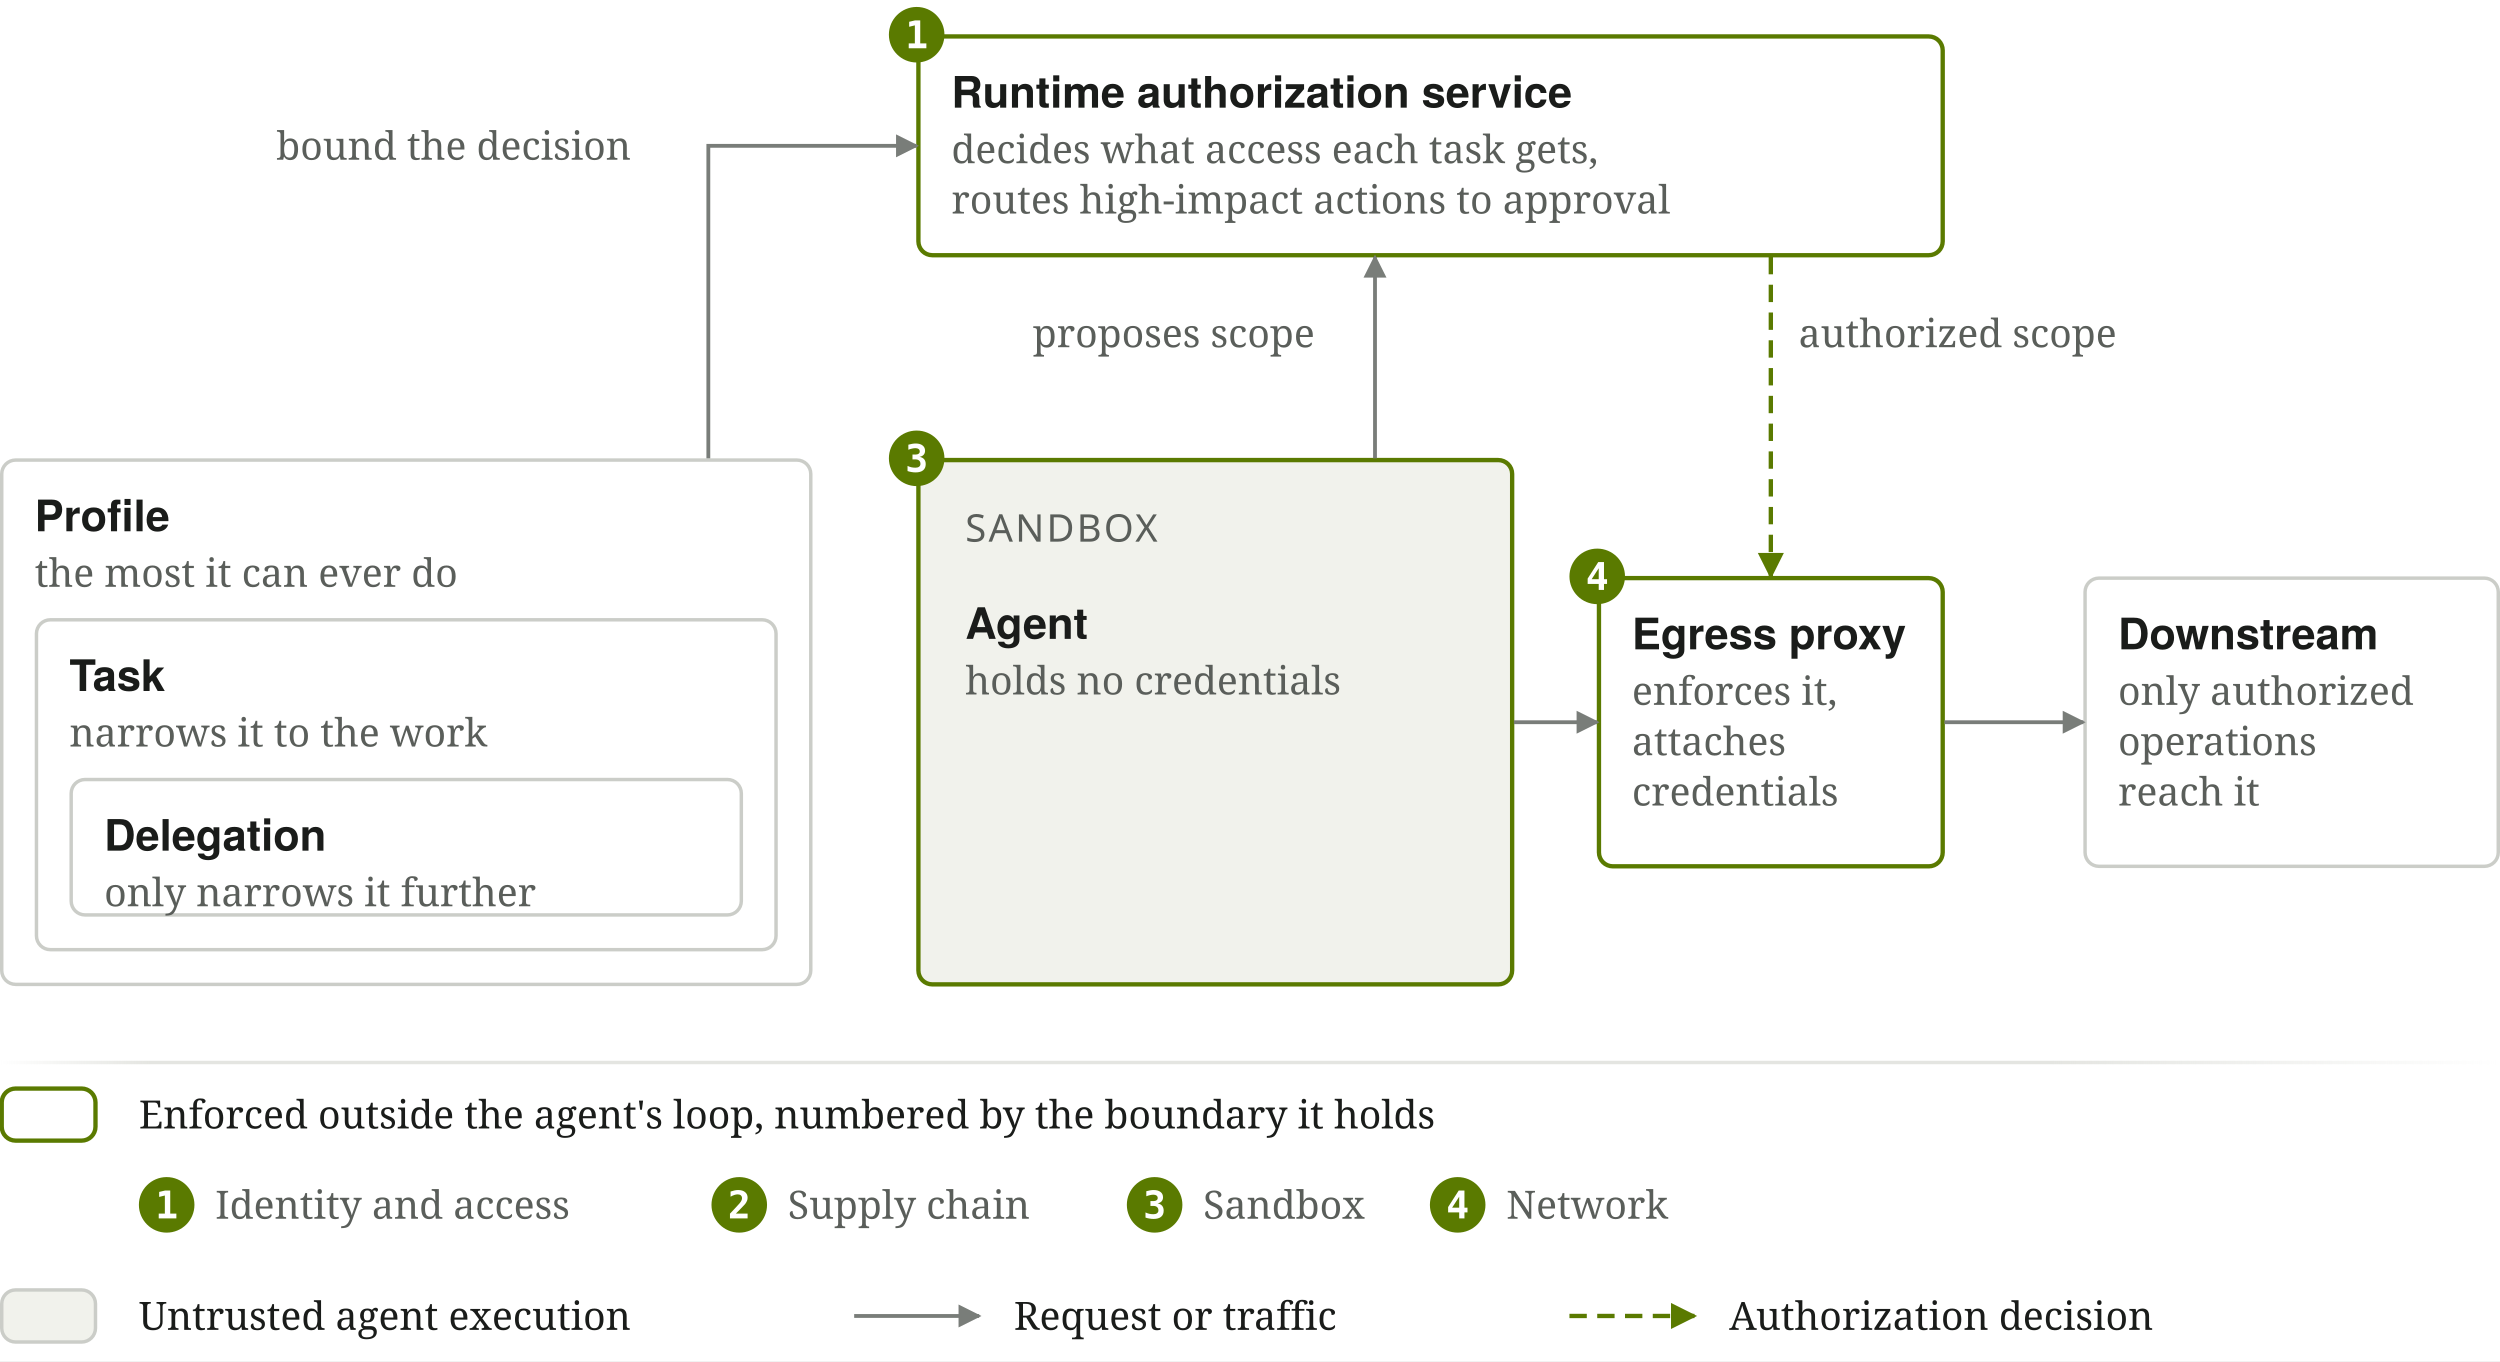
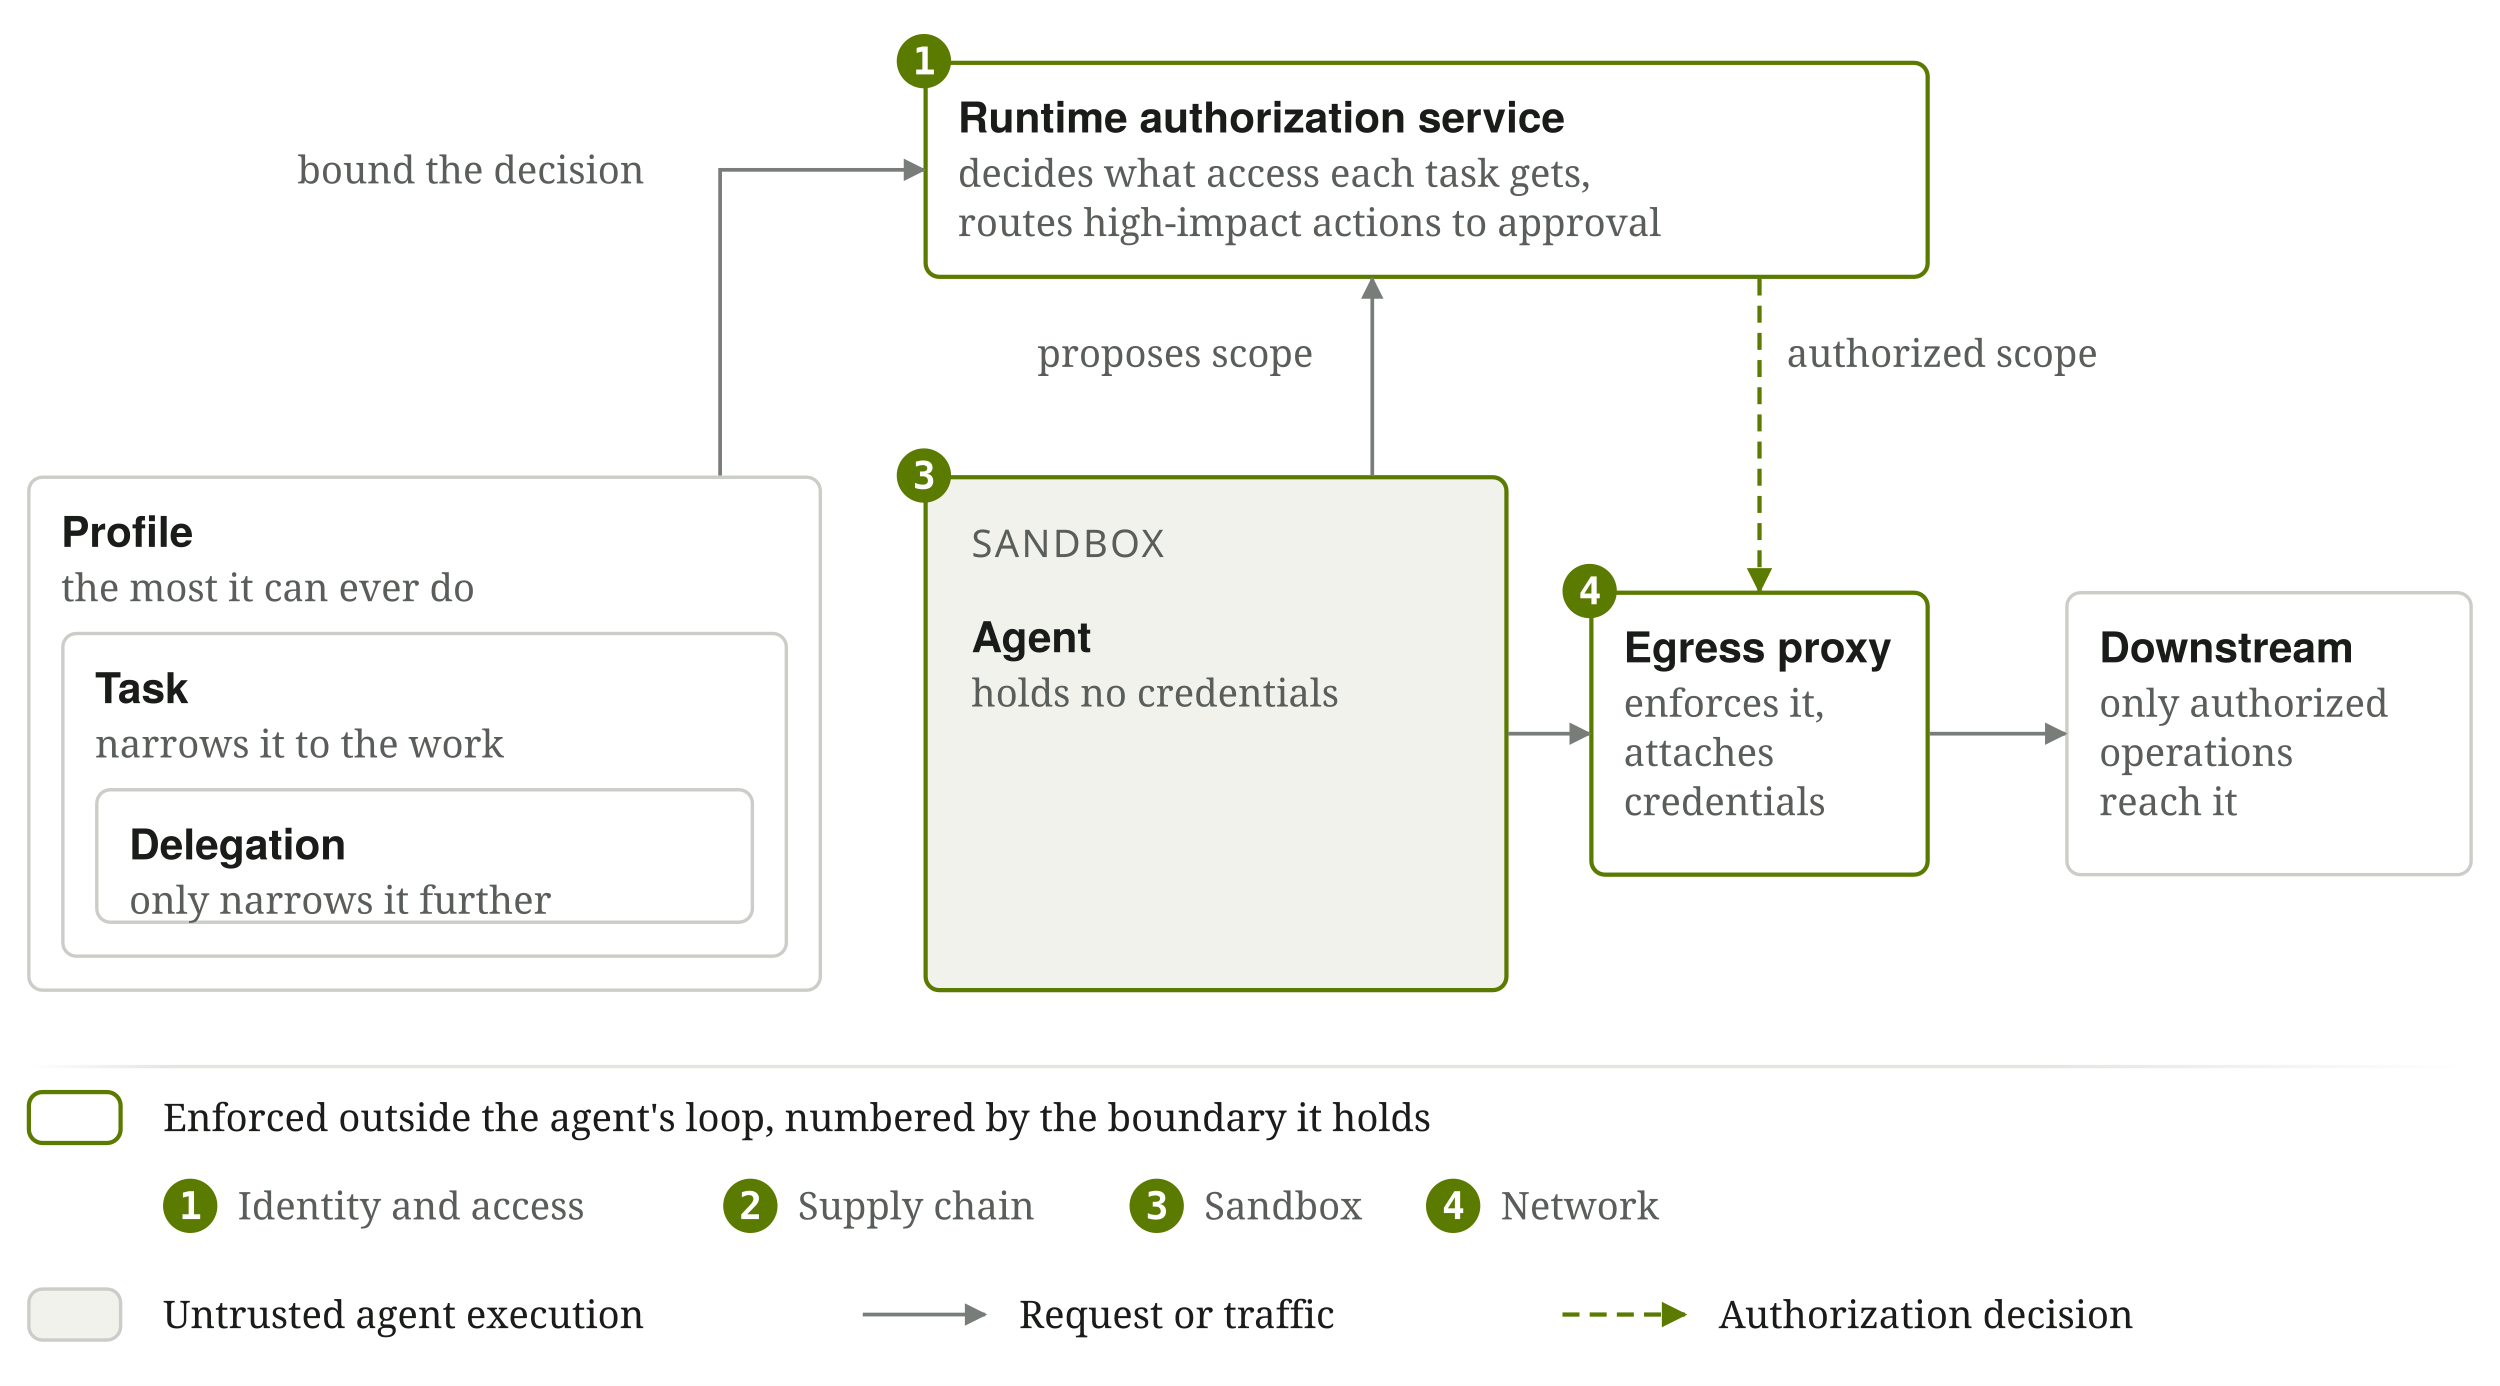
- <svg xmlns="http://www.w3.org/2000/svg" viewBox="0 0 720 392" width="720" height="392" role="img" aria-labelledby="sf2-t sf2-d">
-   <rect width="720" height="392" fill="#FFFFFF" />
+ <svg xmlns="http://www.w3.org/2000/svg" viewBox="0 0 736 408" width="736" height="408" role="img" aria-labelledby="sf2-t sf2-d">
+   <rect width="736" height="408" fill="#FFFFFF" />
  <defs>
    <marker id="sf2-a" viewBox="0 0 10 10" refX="9" refY="5" markerWidth="6" markerHeight="6" orient="auto-start-reverse">
      <path d="M0 0 L10 5 L0 10 z" fill="#797D79" />
    </marker>
    <marker id="sf2-g" viewBox="0 0 10 10" refX="9" refY="5" markerWidth="6" markerHeight="6" orient="auto-start-reverse">
      <path d="M0 0 L10 5 L0 10 z" fill="#5A7A00" />
    </marker>
    <marker id="sf2-s" viewBox="0 0 10 10" refX="9" refY="5" markerWidth="6" markerHeight="6" orient="auto-start-reverse">
      <path d="M0 0 L10 5 L0 10 z" fill="#5A5E5A" />
    </marker>
    <linearGradient id="fadeE4E5E10x720" gradientUnits="userSpaceOnUse" x1="0" y1="0" x2="720" y2="0">
      <stop offset="0" stop-color="#E4E5E1" stop-opacity="0" />
      <stop offset="0.06" stop-color="#E4E5E1" stop-opacity="1" />
      <stop offset="0.82" stop-color="#E4E5E1" stop-opacity="1" />
      <stop offset="1" stop-color="#E4E5E1" stop-opacity="0" />
    </linearGradient>
  </defs>
-   <rect x="264.5" y="10.5" width="295" height="63" rx="4" fill="none" stroke="#5A7A00" stroke-width="1.25" />
-   <circle cx="264" cy="10" r="8" fill="#5A7A00" />
-   <text x="260.7" y="13.9" font-family="'IBM Plex Mono',ui-monospace,'SF Mono',Menlo,Consolas,monospace" font-size="11" fill="#FFFFFF" font-weight="600">1</text>
-   <text x="274" y="31" font-family="Figtree,'Avenir Next','Helvetica Neue',sans-serif" font-size="12.5" fill="#1A1C1A" font-weight="600">Runtime authorization service</text>
-   <text x="274" y="47.0" font-family="'IBM Plex Serif',Charter,Georgia,serif" font-size="11.25" fill="#5A5E5A" font-weight="400">decides what access each task gets,</text>
-   <text x="274" y="61.5" font-family="'IBM Plex Serif',Charter,Georgia,serif" font-size="11.25" fill="#5A5E5A" font-weight="400">routes high-impact actions to approval</text>
-   <path d="M510 74 L510 166" fill="none" stroke="#5A7A00" stroke-width="1.25" stroke-dasharray="5 3" marker-end="url(#sf2-g)" />
-   <text x="518.0" y="100" font-family="'IBM Plex Serif',Charter,Georgia,serif" font-size="11.25" fill="#5A5E5A" font-weight="400">authorized scope</text>
-   <rect x="0.5" y="132.5" width="233" height="151" rx="4" fill="none" stroke="#CBCDC8" stroke-width="1" />
-   <text x="10" y="153" font-family="Figtree,'Avenir Next','Helvetica Neue',sans-serif" font-size="12.5" fill="#1A1C1A" font-weight="600">Profile</text>
-   <text x="10" y="169" font-family="'IBM Plex Serif',Charter,Georgia,serif" font-size="11.25" fill="#5A5E5A" font-weight="400">the most it can ever do</text>
-   <rect x="10.5" y="178.5" width="213" height="95" rx="4" fill="none" stroke="#CBCDC8" stroke-width="1" />
-   <text x="20" y="199" font-family="Figtree,'Avenir Next','Helvetica Neue',sans-serif" font-size="12.5" fill="#1A1C1A" font-weight="600">Task</text>
-   <text x="20" y="215" font-family="'IBM Plex Serif',Charter,Georgia,serif" font-size="11.25" fill="#5A5E5A" font-weight="400">narrows it to the work</text>
-   <rect x="20.5" y="224.5" width="193" height="39" rx="4" fill="none" stroke="#CBCDC8" stroke-width="1" />
-   <text x="30" y="245" font-family="Figtree,'Avenir Next','Helvetica Neue',sans-serif" font-size="12.5" fill="#1A1C1A" font-weight="600">Delegation</text>
-   <text x="30" y="261" font-family="'IBM Plex Serif',Charter,Georgia,serif" font-size="11.25" fill="#5A5E5A" font-weight="400">only narrows it further</text>
-   <path d="M204 132 L204 42 L264 42" fill="none" stroke="#797D79" stroke-width="1.1" marker-end="url(#sf2-a)" />
-   <text x="79.563" y="46.0" font-family="'IBM Plex Serif',Charter,Georgia,serif" font-size="11.25" fill="#5A5E5A" font-weight="400">bound the decision</text>
-   <rect x="264.5" y="132.5" width="171" height="151" rx="4" fill="#F1F2EC" stroke="#5A7A00" stroke-width="1.25" />
-   <circle cx="264" cy="132" r="8" fill="#5A7A00" />
-   <text x="260.7" y="135.9" font-family="'IBM Plex Mono',ui-monospace,'SF Mono',Menlo,Consolas,monospace" font-size="11" fill="#FFFFFF" font-weight="600">3</text>
-   <text x="278" y="156" font-family="'Chakra Petch','Avenir Next',sans-serif" font-size="11" fill="#5A5E5A" font-weight="500" letter-spacing="0.06em">SANDBOX</text>
-   <text x="278" y="184" font-family="Figtree,'Avenir Next','Helvetica Neue',sans-serif" font-size="12.5" fill="#1A1C1A" font-weight="600">Agent</text>
-   <text x="278" y="200" font-family="'IBM Plex Serif',Charter,Georgia,serif" font-size="11.25" fill="#5A5E5A" font-weight="400">holds no credentials</text>
-   <path d="M396 132 L396 74" fill="none" stroke="#797D79" stroke-width="1.1" marker-end="url(#sf2-a)" />
-   <text x="297.438" y="100" font-family="'IBM Plex Serif',Charter,Georgia,serif" font-size="11.25" fill="#5A5E5A" font-weight="400">proposes scope</text>
-   <rect x="460.5" y="166.5" width="99" height="83" rx="4" fill="none" stroke="#5A7A00" stroke-width="1.25" />
-   <circle cx="460" cy="166" r="8" fill="#5A7A00" />
-   <text x="456.7" y="169.9" font-family="'IBM Plex Mono',ui-monospace,'SF Mono',Menlo,Consolas,monospace" font-size="11" fill="#FFFFFF" font-weight="600">4</text>
-   <text x="470" y="187" font-family="Figtree,'Avenir Next','Helvetica Neue',sans-serif" font-size="12.5" fill="#1A1C1A" font-weight="600">Egress proxy</text>
-   <text x="470" y="203.0" font-family="'IBM Plex Serif',Charter,Georgia,serif" font-size="11.25" fill="#5A5E5A" font-weight="400">enforces it,</text>
-   <text x="470" y="217.5" font-family="'IBM Plex Serif',Charter,Georgia,serif" font-size="11.25" fill="#5A5E5A" font-weight="400">attaches</text>
-   <text x="470" y="232.0" font-family="'IBM Plex Serif',Charter,Georgia,serif" font-size="11.25" fill="#5A5E5A" font-weight="400">credentials</text>
-   <path d="M436 208 L460 208" fill="none" stroke="#797D79" stroke-width="1.1" marker-end="url(#sf2-a)" />
-   <rect x="600.5" y="166.5" width="119" height="83" rx="4" fill="none" stroke="#CBCDC8" stroke-width="1" />
-   <text x="610" y="187" font-family="Figtree,'Avenir Next','Helvetica Neue',sans-serif" font-size="12.5" fill="#1A1C1A" font-weight="600">Downstream</text>
-   <text x="610" y="203.0" font-family="'IBM Plex Serif',Charter,Georgia,serif" font-size="11.25" fill="#5A5E5A" font-weight="400">only authorized</text>
-   <text x="610" y="217.5" font-family="'IBM Plex Serif',Charter,Georgia,serif" font-size="11.25" fill="#5A5E5A" font-weight="400">operations</text>
-   <text x="610" y="232.0" font-family="'IBM Plex Serif',Charter,Georgia,serif" font-size="11.25" fill="#5A5E5A" font-weight="400">reach it</text>
-   <path d="M560 208 L600 208" fill="none" stroke="#797D79" stroke-width="1.1" marker-end="url(#sf2-a)" />
-   <line x1="0" y1="306" x2="720" y2="306" stroke="url(#fadeE4E5E10x720)" stroke-width="1" />
-   <rect x="0.5" y="313.5" width="27" height="15" rx="4" fill="none" stroke="#5A7A00" stroke-width="1.25" />
-   <text x="40" y="325" font-family="'IBM Plex Serif',Charter,Georgia,serif" font-size="11.25" fill="#1A1C1A" font-weight="400">Enforced outside the agent's loop, numbered by the boundary it holds</text>
-   <circle cx="48" cy="347" r="8" fill="#5A7A00" />
-   <text x="44.7" y="350.9" font-family="'IBM Plex Mono',ui-monospace,'SF Mono',Menlo,Consolas,monospace" font-size="11" fill="#FFFFFF" font-weight="600">1</text>
-   <text x="62" y="351" font-family="'IBM Plex Serif',Charter,Georgia,serif" font-size="11.25" fill="#5A5E5A" font-weight="400">Identity and access</text>
-   <circle cx="212.906" cy="347" r="8" fill="#5A7A00" />
-   <text x="209.606" y="350.9" font-family="'IBM Plex Mono',ui-monospace,'SF Mono',Menlo,Consolas,monospace" font-size="11" fill="#FFFFFF" font-weight="600">2</text>
-   <text x="226.906" y="351" font-family="'IBM Plex Serif',Charter,Georgia,serif" font-size="11.25" fill="#5A5E5A" font-weight="400">Supply chain</text>
-   <circle cx="332.531" cy="347" r="8" fill="#5A7A00" />
-   <text x="329.231" y="350.9" font-family="'IBM Plex Mono',ui-monospace,'SF Mono',Menlo,Consolas,monospace" font-size="11" fill="#FFFFFF" font-weight="600">3</text>
-   <text x="346.531" y="351" font-family="'IBM Plex Serif',Charter,Georgia,serif" font-size="11.25" fill="#5A5E5A" font-weight="400">Sandbox</text>
-   <circle cx="419.812" cy="347" r="8" fill="#5A7A00" />
-   <text x="416.512" y="350.9" font-family="'IBM Plex Mono',ui-monospace,'SF Mono',Menlo,Consolas,monospace" font-size="11" fill="#FFFFFF" font-weight="600">4</text>
-   <text x="433.812" y="351" font-family="'IBM Plex Serif',Charter,Georgia,serif" font-size="11.25" fill="#5A5E5A" font-weight="400">Network</text>
-   <rect x="0.5" y="371.5" width="27" height="15" rx="4" fill="#F1F2EC" stroke="#CBCDC8" stroke-width="1" />
-   <text x="40" y="383" font-family="'IBM Plex Serif',Charter,Georgia,serif" font-size="11.25" fill="#1A1C1A" font-weight="400">Untrusted agent execution</text>
-   <path d="M246 379 L282 379" fill="none" stroke="#797D79" stroke-width="1.1" marker-end="url(#sf2-a)" />
-   <text x="292" y="383" font-family="'IBM Plex Serif',Charter,Georgia,serif" font-size="11.25" fill="#1A1C1A" font-weight="400">Request or traffic</text>
-   <path d="M452 379 L488 379" fill="none" stroke="#5A7A00" stroke-width="1.25" stroke-dasharray="5 3" marker-end="url(#sf2-g)" />
-   <text x="498" y="383" font-family="'IBM Plex Serif',Charter,Georgia,serif" font-size="11.25" fill="#1A1C1A" font-weight="400">Authorization decision</text>
+   <g transform="translate(8 8)">
+     <rect x="264.5" y="10.5" width="295" height="63" rx="4" fill="none" stroke="#5A7A00" stroke-width="1.25" />
+     <circle cx="264" cy="10" r="8" fill="#5A7A00" />
+     <text x="260.7" y="13.9" font-family="'IBM Plex Mono',ui-monospace,'SF Mono',Menlo,Consolas,monospace" font-size="11.25" fill="#FFFFFF" font-weight="600">1</text>
+     <text x="274" y="31" font-family="Figtree,'Avenir Next','Helvetica Neue',sans-serif" font-size="12.5" fill="#1A1C1A" font-weight="600">Runtime authorization service</text>
+     <text x="274" y="47.0" font-family="'IBM Plex Serif',Charter,Georgia,serif" font-size="11.25" fill="#5A5E5A" font-weight="400">decides what access each task gets,</text>
+     <text x="274" y="61.5" font-family="'IBM Plex Serif',Charter,Georgia,serif" font-size="11.25" fill="#5A5E5A" font-weight="400">routes high-impact actions to approval</text>
+     <path d="M510 74 L510 166" fill="none" stroke="#5A7A00" stroke-width="1.25" stroke-dasharray="5 3" marker-end="url(#sf2-g)" />
+     <text x="518.0" y="100" font-family="'IBM Plex Serif',Charter,Georgia,serif" font-size="11.25" fill="#5A5E5A" font-weight="400">authorized scope</text>
+     <rect x="0.5" y="132.5" width="233" height="151" rx="4" fill="none" stroke="#CBCDC8" stroke-width="1" />
+     <text x="10" y="153" font-family="Figtree,'Avenir Next','Helvetica Neue',sans-serif" font-size="12.5" fill="#1A1C1A" font-weight="600">Profile</text>
+     <text x="10" y="169" font-family="'IBM Plex Serif',Charter,Georgia,serif" font-size="11.25" fill="#5A5E5A" font-weight="400">the most it can ever do</text>
+     <rect x="10.5" y="178.5" width="213" height="95" rx="4" fill="none" stroke="#CBCDC8" stroke-width="1" />
+     <text x="20" y="199" font-family="Figtree,'Avenir Next','Helvetica Neue',sans-serif" font-size="12.5" fill="#1A1C1A" font-weight="600">Task</text>
+     <text x="20" y="215" font-family="'IBM Plex Serif',Charter,Georgia,serif" font-size="11.25" fill="#5A5E5A" font-weight="400">narrows it to the work</text>
+     <rect x="20.5" y="224.5" width="193" height="39" rx="4" fill="none" stroke="#CBCDC8" stroke-width="1" />
+     <text x="30" y="245" font-family="Figtree,'Avenir Next','Helvetica Neue',sans-serif" font-size="12.5" fill="#1A1C1A" font-weight="600">Delegation</text>
+     <text x="30" y="261" font-family="'IBM Plex Serif',Charter,Georgia,serif" font-size="11.25" fill="#5A5E5A" font-weight="400">only narrows it further</text>
+     <path d="M204 132 L204 42 L264 42" fill="none" stroke="#797D79" stroke-width="1.1" marker-end="url(#sf2-a)" />
+     <text x="79.563" y="46.0" font-family="'IBM Plex Serif',Charter,Georgia,serif" font-size="11.25" fill="#5A5E5A" font-weight="400">bound the decision</text>
+     <rect x="264.5" y="132.5" width="171" height="151" rx="4" fill="#F1F2EC" stroke="#5A7A00" stroke-width="1.25" />
+     <circle cx="264" cy="132" r="8" fill="#5A7A00" />
+     <text x="260.7" y="135.9" font-family="'IBM Plex Mono',ui-monospace,'SF Mono',Menlo,Consolas,monospace" font-size="11.25" fill="#FFFFFF" font-weight="600">3</text>
+     <text x="278" y="156" font-family="'Chakra Petch','Avenir Next',sans-serif" font-size="11.25" fill="#5A5E5A" font-weight="500" letter-spacing="0.06em">SANDBOX</text>
+     <text x="278" y="184" font-family="Figtree,'Avenir Next','Helvetica Neue',sans-serif" font-size="12.5" fill="#1A1C1A" font-weight="600">Agent</text>
+     <text x="278" y="200" font-family="'IBM Plex Serif',Charter,Georgia,serif" font-size="11.25" fill="#5A5E5A" font-weight="400">holds no credentials</text>
+     <path d="M396 132 L396 74" fill="none" stroke="#797D79" stroke-width="1.1" marker-end="url(#sf2-a)" />
+     <text x="297.438" y="100" font-family="'IBM Plex Serif',Charter,Georgia,serif" font-size="11.25" fill="#5A5E5A" font-weight="400">proposes scope</text>
+     <rect x="460.5" y="166.5" width="99" height="83" rx="4" fill="none" stroke="#5A7A00" stroke-width="1.25" />
+     <circle cx="460" cy="166" r="8" fill="#5A7A00" />
+     <text x="456.7" y="169.9" font-family="'IBM Plex Mono',ui-monospace,'SF Mono',Menlo,Consolas,monospace" font-size="11.25" fill="#FFFFFF" font-weight="600">4</text>
+     <text x="470" y="187" font-family="Figtree,'Avenir Next','Helvetica Neue',sans-serif" font-size="12.5" fill="#1A1C1A" font-weight="600">Egress proxy</text>
+     <text x="470" y="203.0" font-family="'IBM Plex Serif',Charter,Georgia,serif" font-size="11.25" fill="#5A5E5A" font-weight="400">enforces it,</text>
+     <text x="470" y="217.5" font-family="'IBM Plex Serif',Charter,Georgia,serif" font-size="11.25" fill="#5A5E5A" font-weight="400">attaches</text>
+     <text x="470" y="232.0" font-family="'IBM Plex Serif',Charter,Georgia,serif" font-size="11.25" fill="#5A5E5A" font-weight="400">credentials</text>
+     <path d="M436 208 L460 208" fill="none" stroke="#797D79" stroke-width="1.1" marker-end="url(#sf2-a)" />
+     <rect x="600.5" y="166.5" width="119" height="83" rx="4" fill="none" stroke="#CBCDC8" stroke-width="1" />
+     <text x="610" y="187" font-family="Figtree,'Avenir Next','Helvetica Neue',sans-serif" font-size="12.5" fill="#1A1C1A" font-weight="600">Downstream</text>
+     <text x="610" y="203.0" font-family="'IBM Plex Serif',Charter,Georgia,serif" font-size="11.25" fill="#5A5E5A" font-weight="400">only authorized</text>
+     <text x="610" y="217.5" font-family="'IBM Plex Serif',Charter,Georgia,serif" font-size="11.25" fill="#5A5E5A" font-weight="400">operations</text>
+     <text x="610" y="232.0" font-family="'IBM Plex Serif',Charter,Georgia,serif" font-size="11.25" fill="#5A5E5A" font-weight="400">reach it</text>
+     <path d="M560 208 L600 208" fill="none" stroke="#797D79" stroke-width="1.1" marker-end="url(#sf2-a)" />
+     <line x1="0" y1="306" x2="720" y2="306" stroke="url(#fadeE4E5E10x720)" stroke-width="1" />
+     <rect x="0.5" y="313.5" width="27" height="15" rx="4" fill="none" stroke="#5A7A00" stroke-width="1.25" />
+     <text x="40" y="325" font-family="'IBM Plex Serif',Charter,Georgia,serif" font-size="11.25" fill="#1A1C1A" font-weight="400">Enforced outside the agent's loop, numbered by the boundary it holds</text>
+     <circle cx="48" cy="347" r="8" fill="#5A7A00" />
+     <text x="44.7" y="350.9" font-family="'IBM Plex Mono',ui-monospace,'SF Mono',Menlo,Consolas,monospace" font-size="11.25" fill="#FFFFFF" font-weight="600">1</text>
+     <text x="62" y="351" font-family="'IBM Plex Serif',Charter,Georgia,serif" font-size="11.25" fill="#5A5E5A" font-weight="400">Identity and access</text>
+     <circle cx="212.906" cy="347" r="8" fill="#5A7A00" />
+     <text x="209.606" y="350.9" font-family="'IBM Plex Mono',ui-monospace,'SF Mono',Menlo,Consolas,monospace" font-size="11.25" fill="#FFFFFF" font-weight="600">2</text>
+     <text x="226.906" y="351" font-family="'IBM Plex Serif',Charter,Georgia,serif" font-size="11.25" fill="#5A5E5A" font-weight="400">Supply chain</text>
+     <circle cx="332.531" cy="347" r="8" fill="#5A7A00" />
+     <text x="329.231" y="350.9" font-family="'IBM Plex Mono',ui-monospace,'SF Mono',Menlo,Consolas,monospace" font-size="11.25" fill="#FFFFFF" font-weight="600">3</text>
+     <text x="346.531" y="351" font-family="'IBM Plex Serif',Charter,Georgia,serif" font-size="11.25" fill="#5A5E5A" font-weight="400">Sandbox</text>
+     <circle cx="419.812" cy="347" r="8" fill="#5A7A00" />
+     <text x="416.512" y="350.9" font-family="'IBM Plex Mono',ui-monospace,'SF Mono',Menlo,Consolas,monospace" font-size="11.25" fill="#FFFFFF" font-weight="600">4</text>
+     <text x="433.812" y="351" font-family="'IBM Plex Serif',Charter,Georgia,serif" font-size="11.25" fill="#5A5E5A" font-weight="400">Network</text>
+     <rect x="0.5" y="371.5" width="27" height="15" rx="4" fill="#F1F2EC" stroke="#CBCDC8" stroke-width="1" />
+     <text x="40" y="383" font-family="'IBM Plex Serif',Charter,Georgia,serif" font-size="11.25" fill="#1A1C1A" font-weight="400">Untrusted agent execution</text>
+     <path d="M246 379 L282 379" fill="none" stroke="#797D79" stroke-width="1.1" marker-end="url(#sf2-a)" />
+     <text x="292" y="383" font-family="'IBM Plex Serif',Charter,Georgia,serif" font-size="11.25" fill="#1A1C1A" font-weight="400">Request or traffic</text>
+     <path d="M452 379 L488 379" fill="none" stroke="#5A7A00" stroke-width="1.25" stroke-dasharray="5 3" marker-end="url(#sf2-g)" />
+     <text x="498" y="383" font-family="'IBM Plex Serif',Charter,Georgia,serif" font-size="11.25" fill="#1A1C1A" font-weight="400">Authorization decision</text>
+   </g>
</svg>
